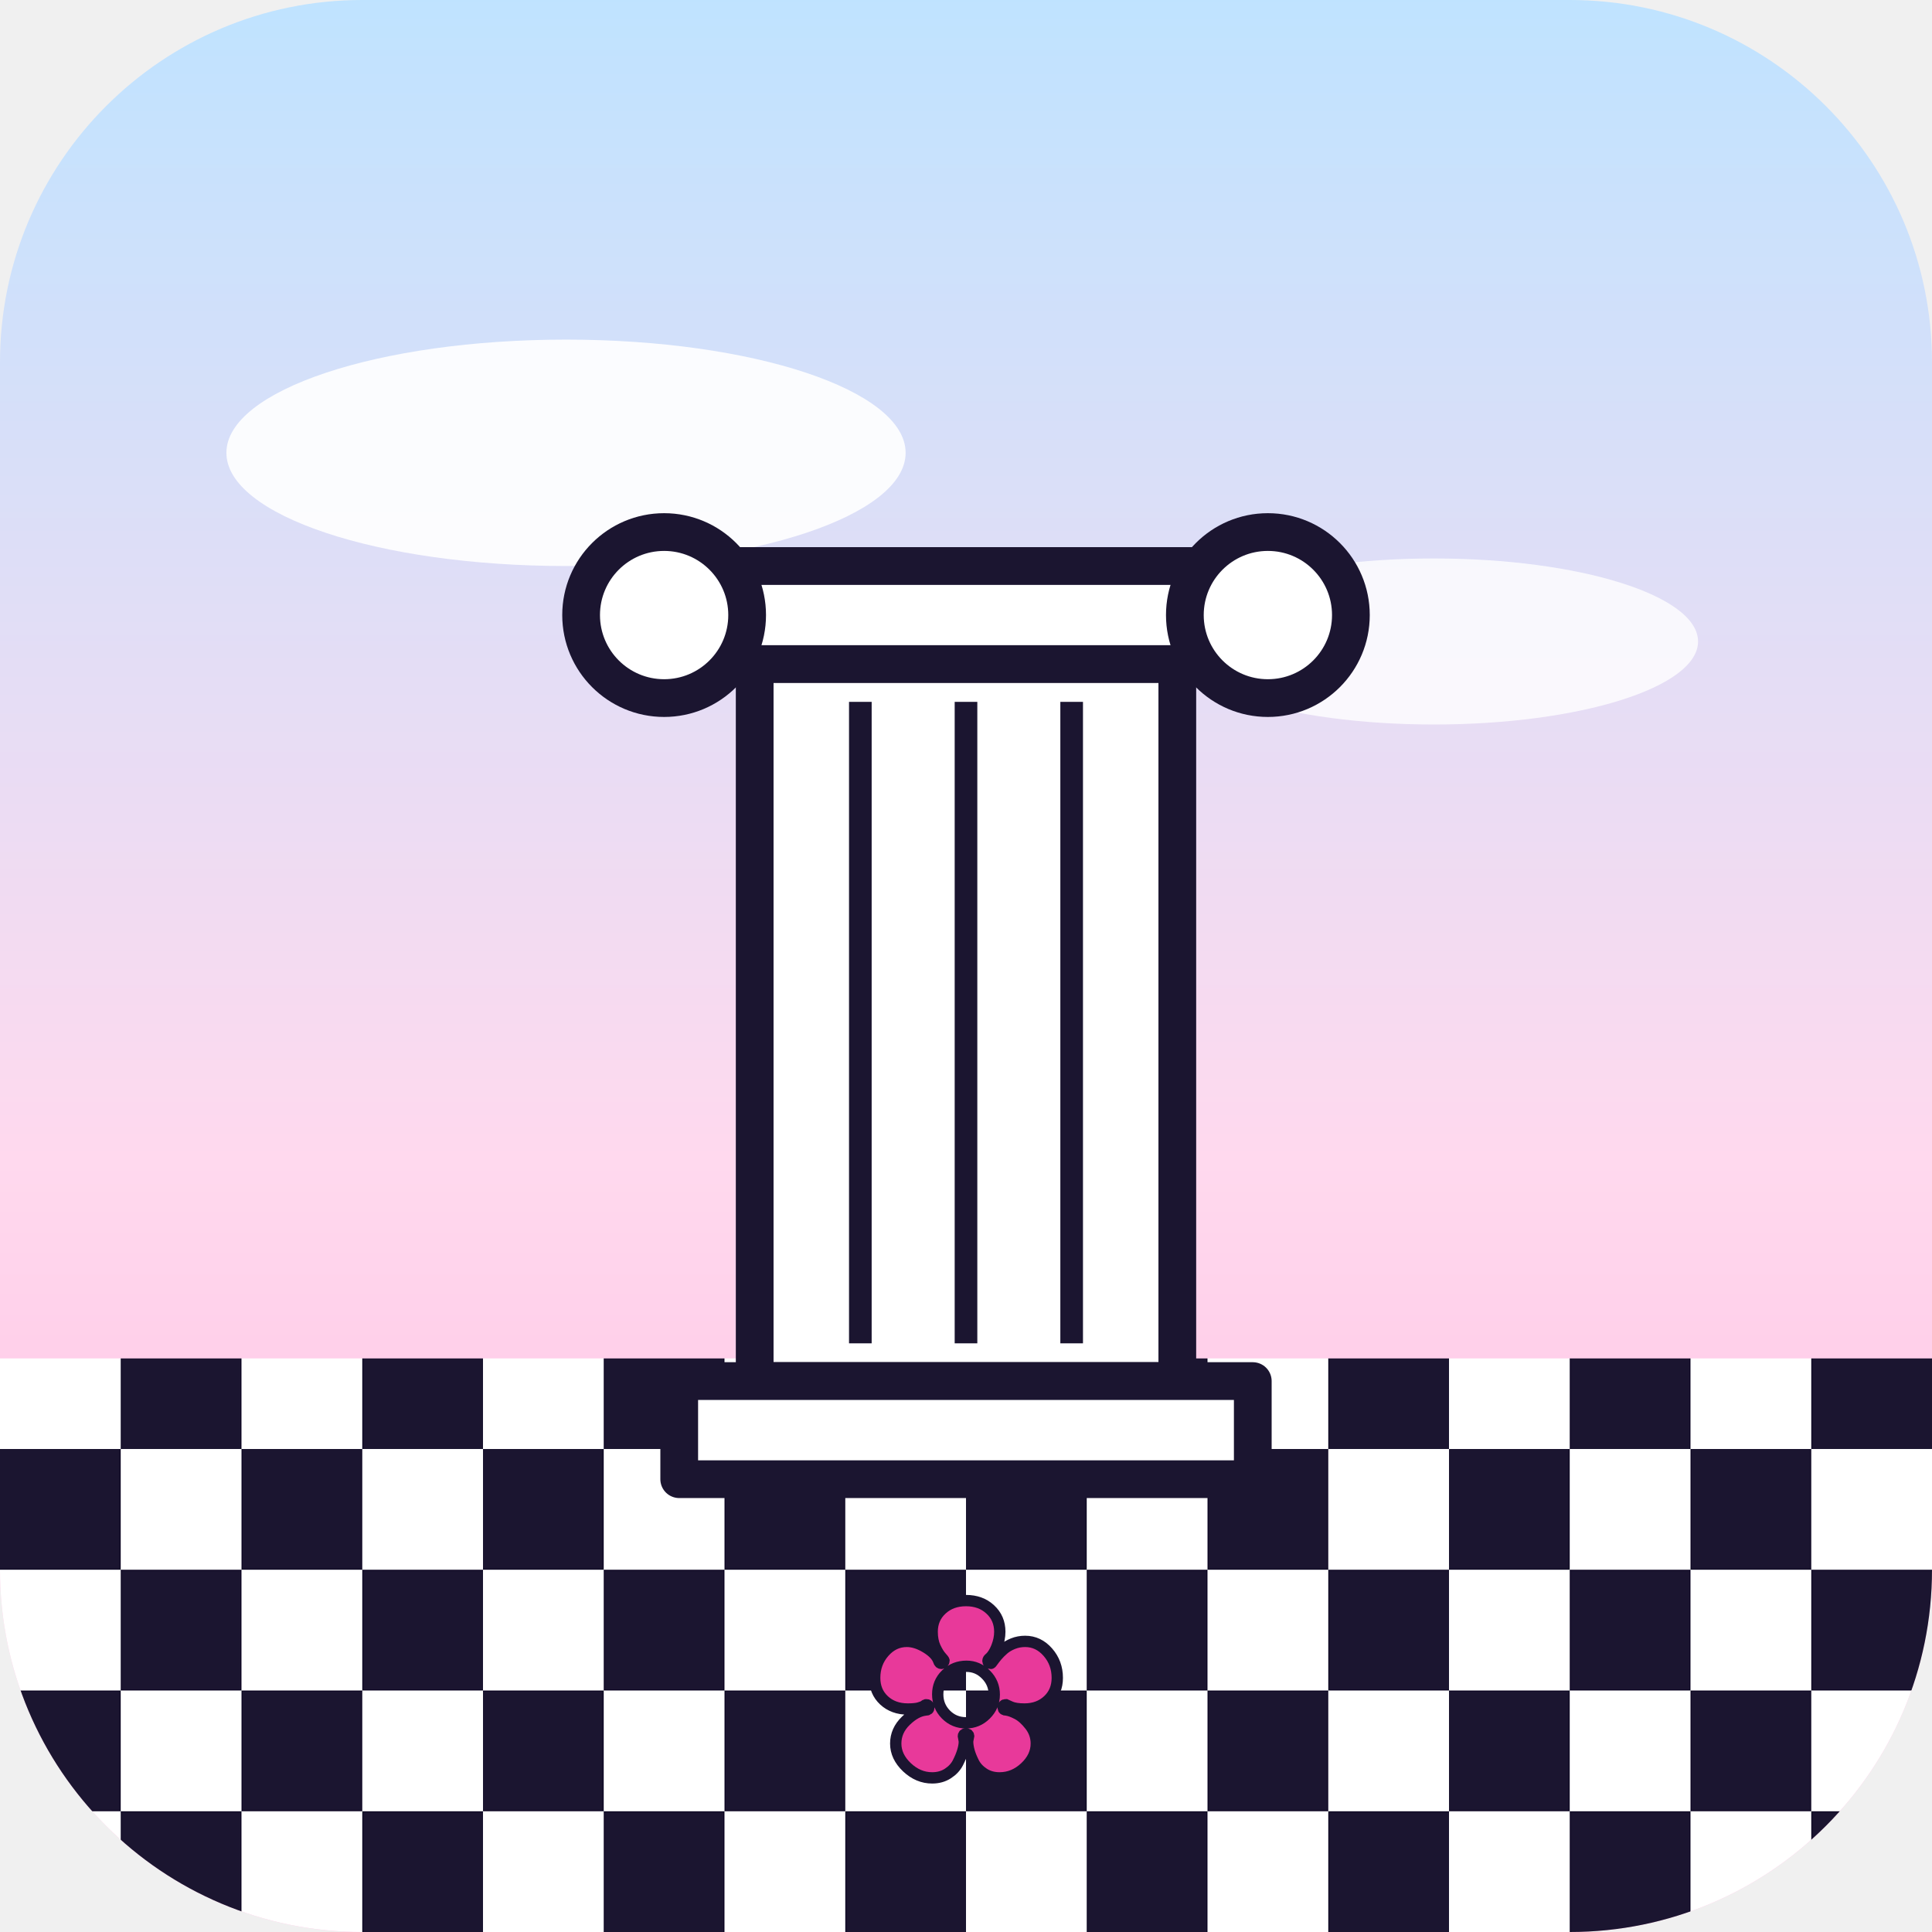
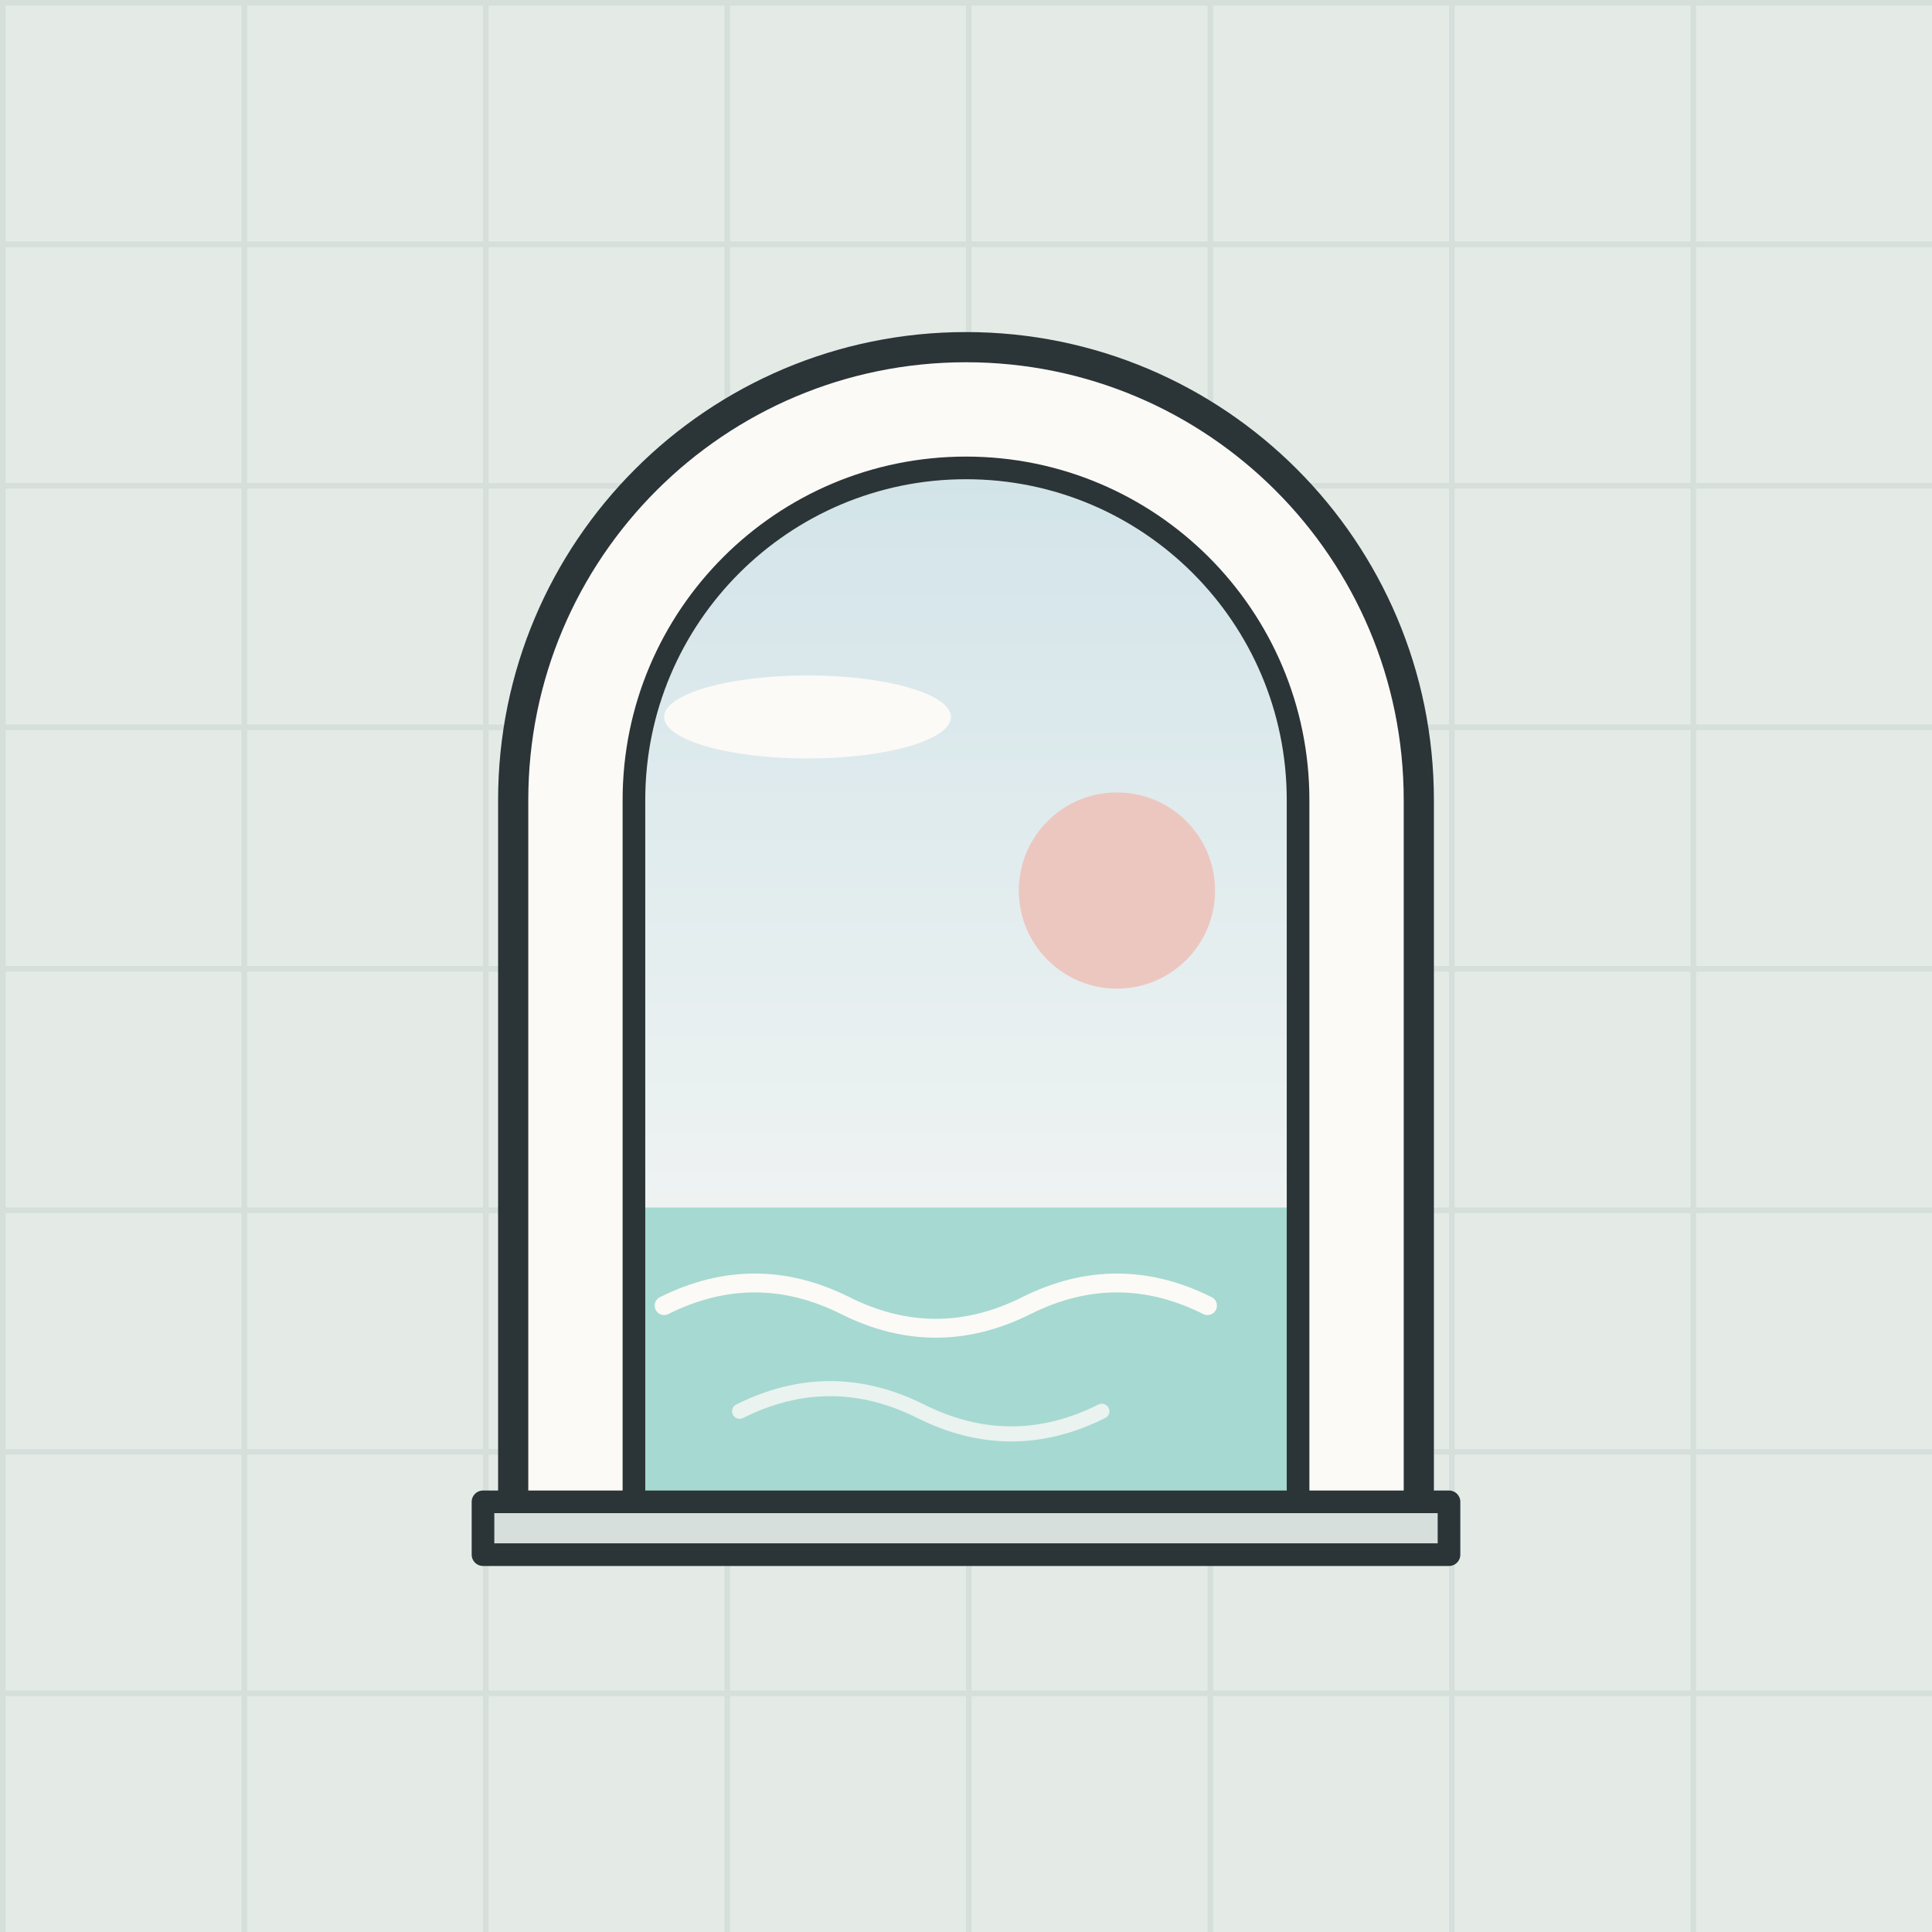
<svg xmlns="http://www.w3.org/2000/svg" viewBox="0 0 512 512">
  <defs>
+     <pattern id="tile" width="64" height="64" patternUnits="userSpaceOnUse">
+       <rect width="64" height="64" fill="#e4ebe7" />
+       <path d="M0 .5H64M.5 0V64" stroke="#d6dfdb" stroke-width="2" />
+     </pattern>
    <linearGradient id="sky" x1="0" y1="0" x2="0" y2="1">
-       <stop offset="0" stop-color="#bfe3ff" />
-       <stop offset=".6" stop-color="#ffd9ee" />
-       <stop offset="1" stop-color="#ffb3dd" />
+       <stop offset="0" stop-color="#cfe2e8" />
+       <stop offset="1" stop-color="#fbfaf6" />
    </linearGradient>
-     <pattern id="chk" width="64" height="64" patternUnits="userSpaceOnUse">
-       <rect width="64" height="64" fill="#fff" />
-       <rect width="32" height="32" fill="#1b1530" />
-       <rect x="32" y="32" width="32" height="32" fill="#1b1530" />
-     </pattern>
-     <clipPath id="c">
-       <rect width="512" height="512" rx="96" />
+     <clipPath id="opening">
+       <path d="M168 400V212a88 88 0 0 1 176 0V400Z" />
    </clipPath>
  </defs>
-   <g clip-path="url(#c)">
-     <rect width="512" height="512" fill="url(#sky)" />
-     <ellipse cx="150" cy="120" rx="90" ry="30" fill="#fff" opacity=".9" />
-     <ellipse cx="380" cy="170" rx="70" ry="22" fill="#fff" opacity=".8" />
-     <path d="M0 360 L512 360 L512 512 L0 512 Z" fill="url(#chk)" transform="matrix(1 0 0 1 0 0)" />
-     <g fill="#fff" stroke="#1b1530" stroke-width="10" stroke-linejoin="round">
-       <path d="M176 150 h160 v26 h-160 z" />
-       <circle cx="176" cy="163" r="22" />
-       <circle cx="336" cy="163" r="22" />
-       <rect x="200" y="176" width="112" height="190" />
-       <path d="M180 366 h152 v26 h-152 z" />
-     </g>
-     <g stroke="#1b1530" stroke-width="6">
-       <line x1="228" y1="186" x2="228" y2="356" />
-       <line x1="256" y1="186" x2="256" y2="356" />
-       <line x1="284" y1="186" x2="284" y2="356" />
-     </g>
-     <text x="256" y="470" text-anchor="middle" font-family="serif" font-size="64" font-weight="700" fill="#e8399a" stroke="#1b1530" stroke-width="3">✿</text>
+   <rect width="512" height="512" fill="url(#tile)" />
+   <path d="M136 400V212a120 120 0 0 1 240 0V400Z" fill="#fbfaf6" stroke="#2b3437" stroke-width="8" stroke-linejoin="round" />
+   <g clip-path="url(#opening)">
+     <rect x="160" y="100" width="192" height="310" fill="url(#sky)" />
+     <circle cx="296" cy="236" r="26" fill="#ecc7c0" />
+     <ellipse cx="214" cy="190" rx="38" ry="11" fill="#fbfaf6" />
+     <rect x="160" y="320" width="192" height="90" fill="#a6d9d1" />
+     <path d="M176 346c16-8 32-8 48 0s32 8 48 0 32-8 48 0" fill="none" stroke="#fbfaf6" stroke-width="5" stroke-linecap="round" />
+     <path d="M196 374c16-8 32-8 48 0s32 8 48 0" fill="none" stroke="#fbfaf6" stroke-width="4" stroke-linecap="round" opacity=".8" />
  </g>
+   <path d="M168 400V212a88 88 0 0 1 176 0V400" fill="none" stroke="#2b3437" stroke-width="6" stroke-linejoin="round" />
+   <rect x="128" y="398" width="256" height="14" fill="#d6dfdb" stroke="#2b3437" stroke-width="6" stroke-linejoin="round" />
</svg>
